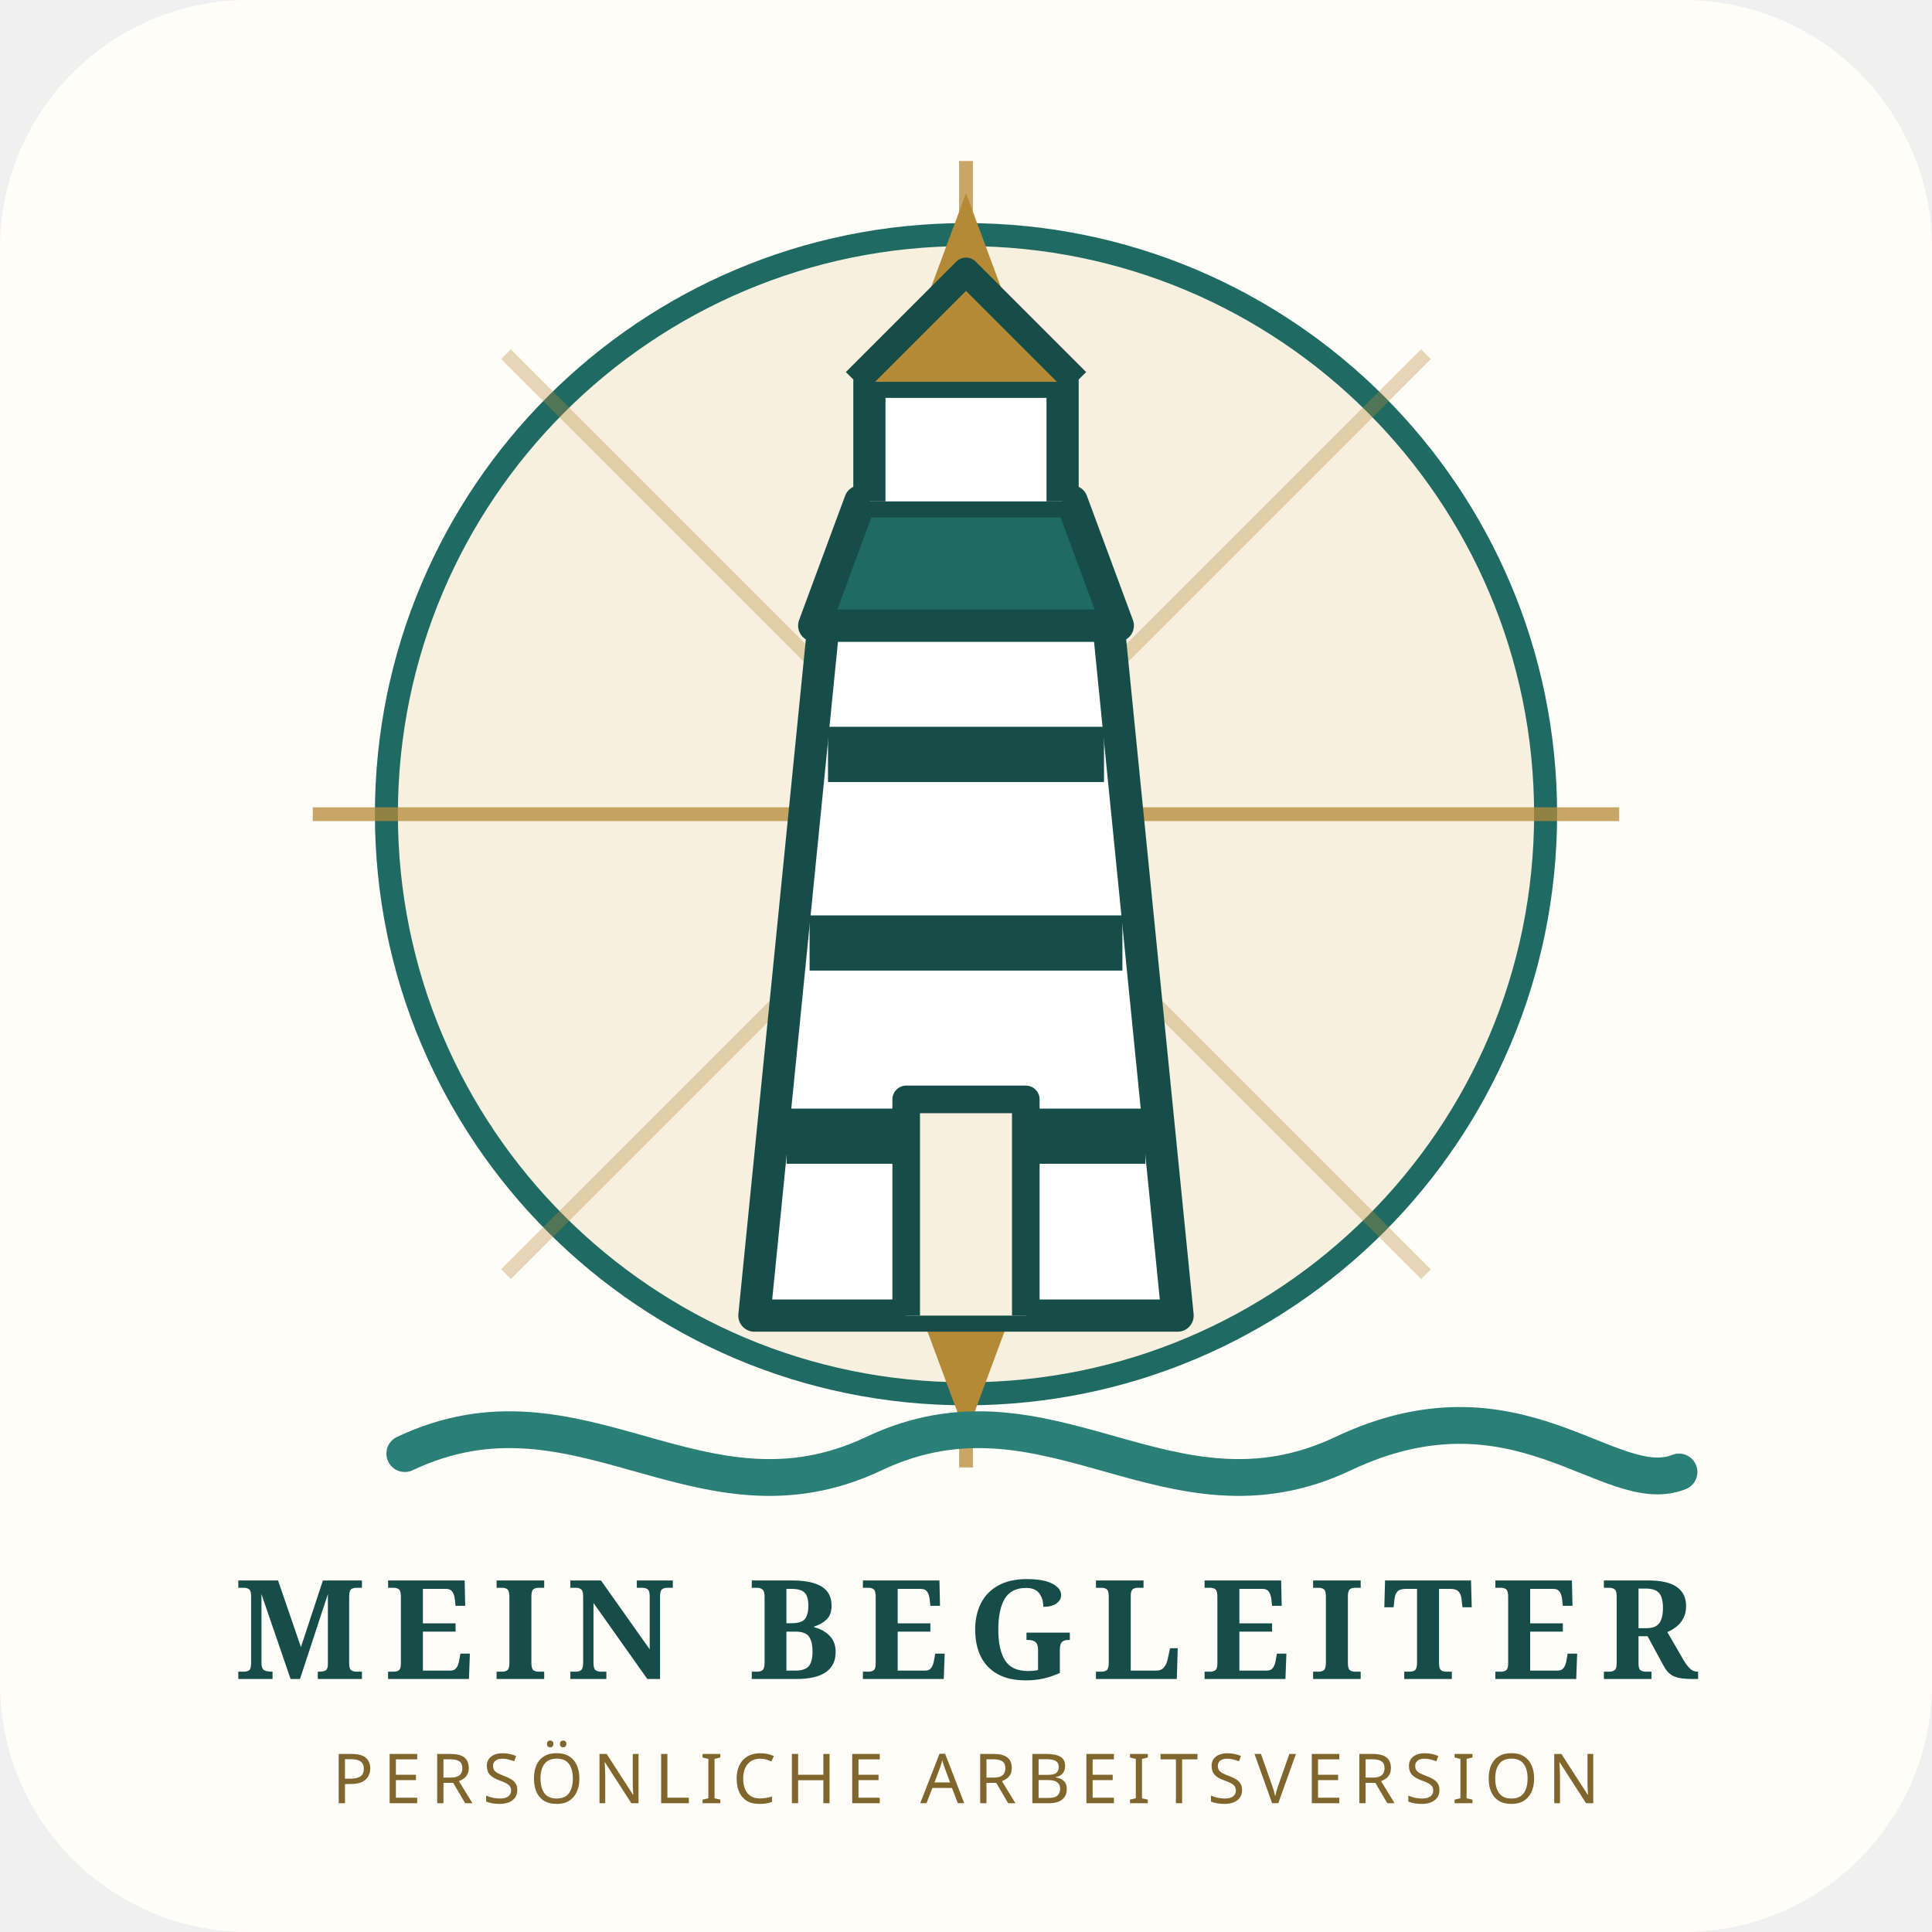
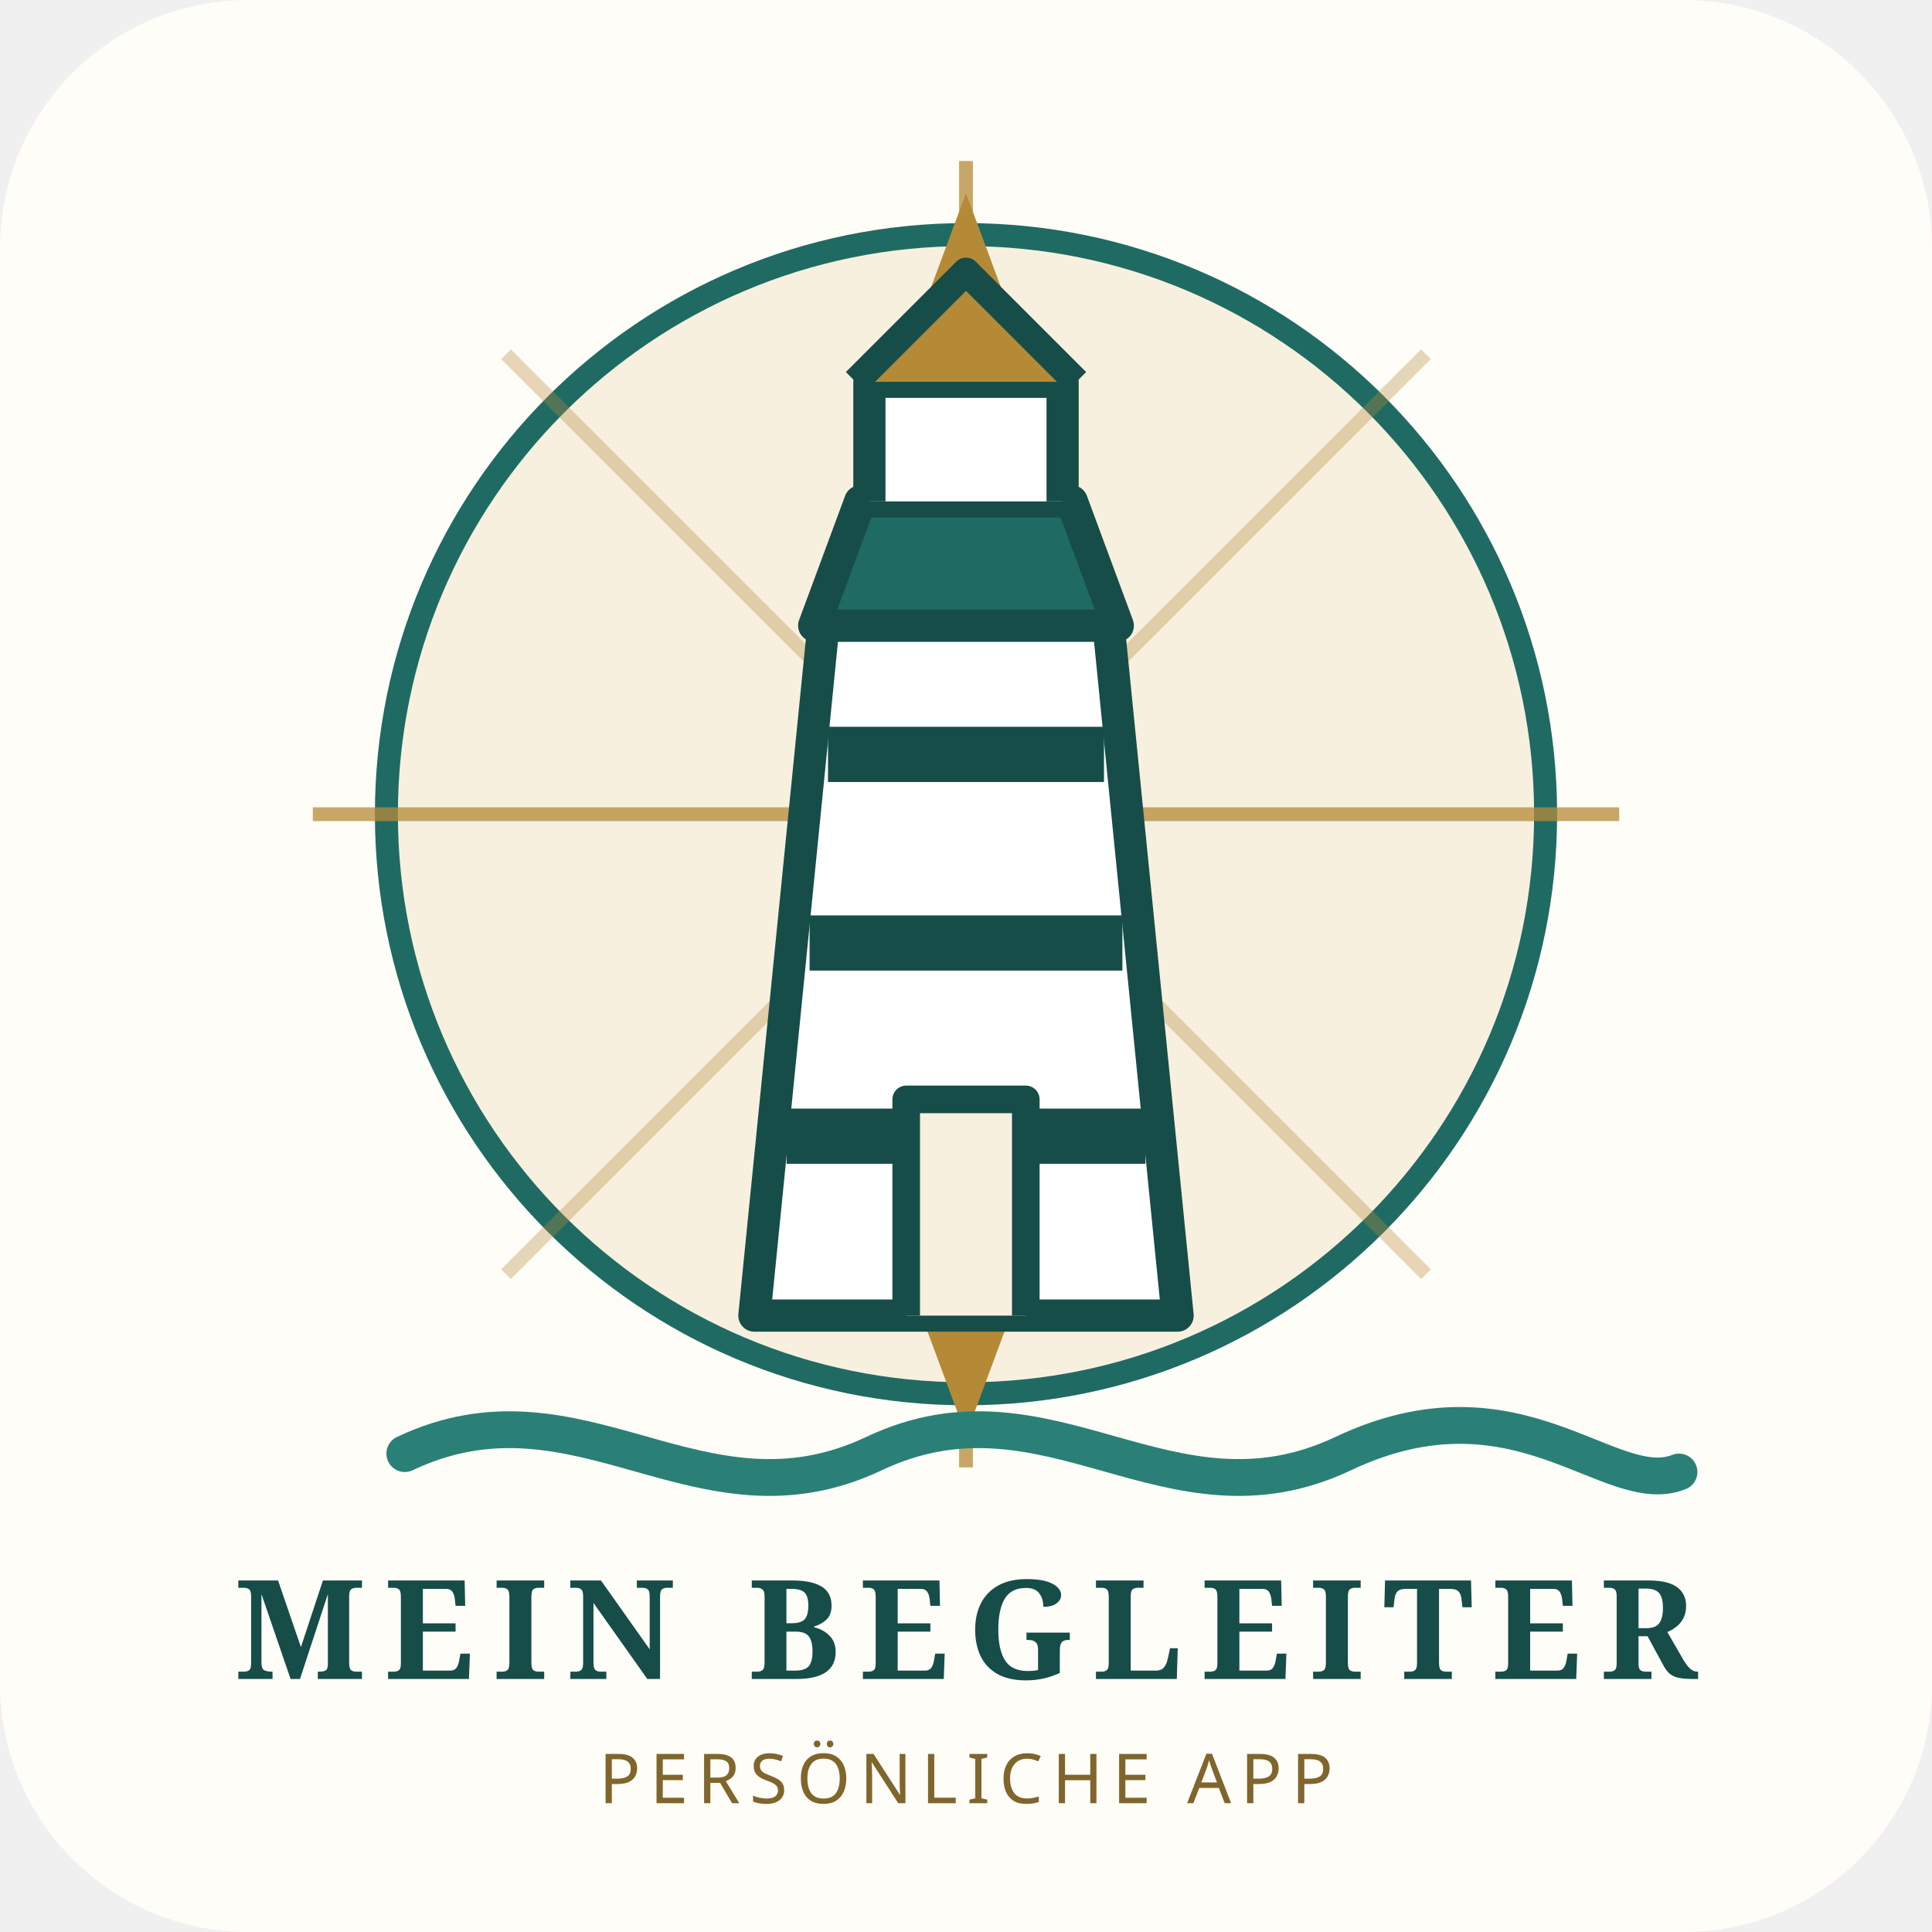
<svg xmlns="http://www.w3.org/2000/svg" viewBox="0 0 420 420" role="img" aria-labelledby="title desc">
  <rect width="420" height="420" rx="54" fill="#fffdf7" />
  <circle cx="210" cy="177" r="126" fill="#f7f0df" stroke="#1f6b63" stroke-width="5" />
  <g fill="none" stroke="#b58a37" stroke-width="3" opacity=".75">
    <path d="M210 35v284M68 177h284" />
    <path d="M110 77l200 200M310 77L110 277" opacity=".45" />
  </g>
  <g fill="#b58a37">
    <path d="M210 42l13 35-13-8-13 8z" />
    <path d="M210 312l13-35-13 8-13-8z" />
  </g>
  <g stroke="#174d48" stroke-linejoin="round">
    <path d="M164 286h92l-15-150h-62z" fill="#fff" stroke-width="7" />
    <path d="M177 136h66l-10-27h-46z" fill="#1f6b63" stroke-width="7" />
    <path d="M189 109V83h42v26" fill="#fff" stroke-width="7" />
    <path d="M180 164h60M176 205h68M171 247h78" stroke-width="12" />
    <path d="M197 286v-47h26v47" fill="#f7f0df" stroke-width="6" />
    <path d="M186 83l24-24 24 24" fill="#b58a37" stroke-width="6" />
  </g>
  <path d="M88 316c38-18 64 18 102 0s64 18 102 0 58 10 73 4" fill="none" stroke="#2a8077" stroke-width="8" stroke-linecap="round" />
  <text x="210" y="365" text-anchor="middle" fill="#174d48" font-family="Georgia,serif" font-size="30" font-weight="700" letter-spacing="4">MEIN BEGLEITER</text>
-   <text x="210" y="392" text-anchor="middle" fill="#80652d" font-family="system-ui,sans-serif" font-size="15" letter-spacing="2">PERSÖNLICHE ARBEITSVERSION</text>
+   <text x="210" y="392" text-anchor="middle" fill="#80652d" font-family="system-ui,sans-serif" font-size="15" letter-spacing="2">PERSÖNLICHE APP</text>
</svg>
